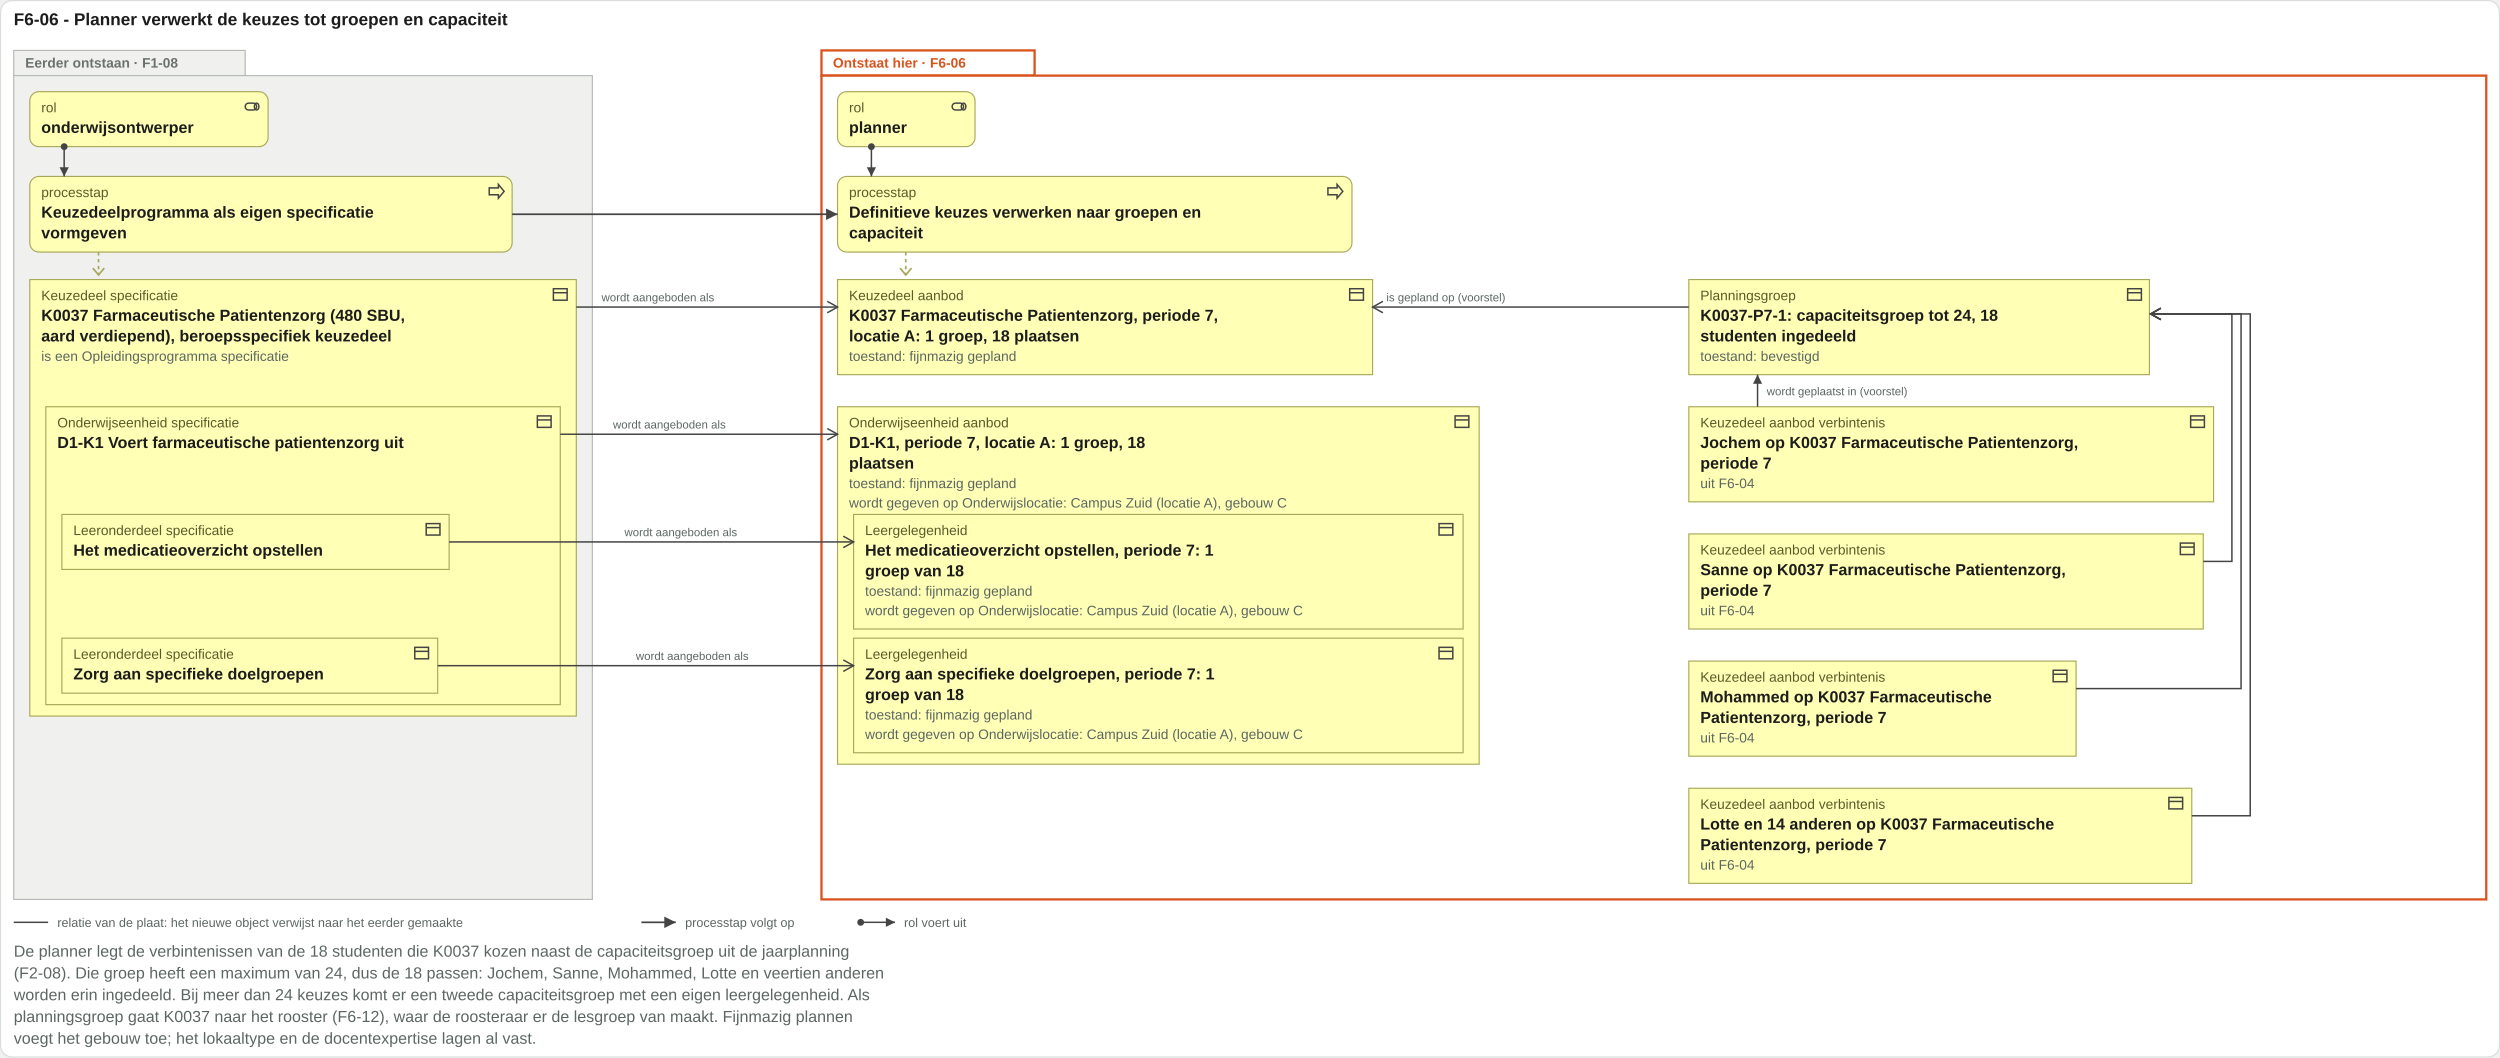
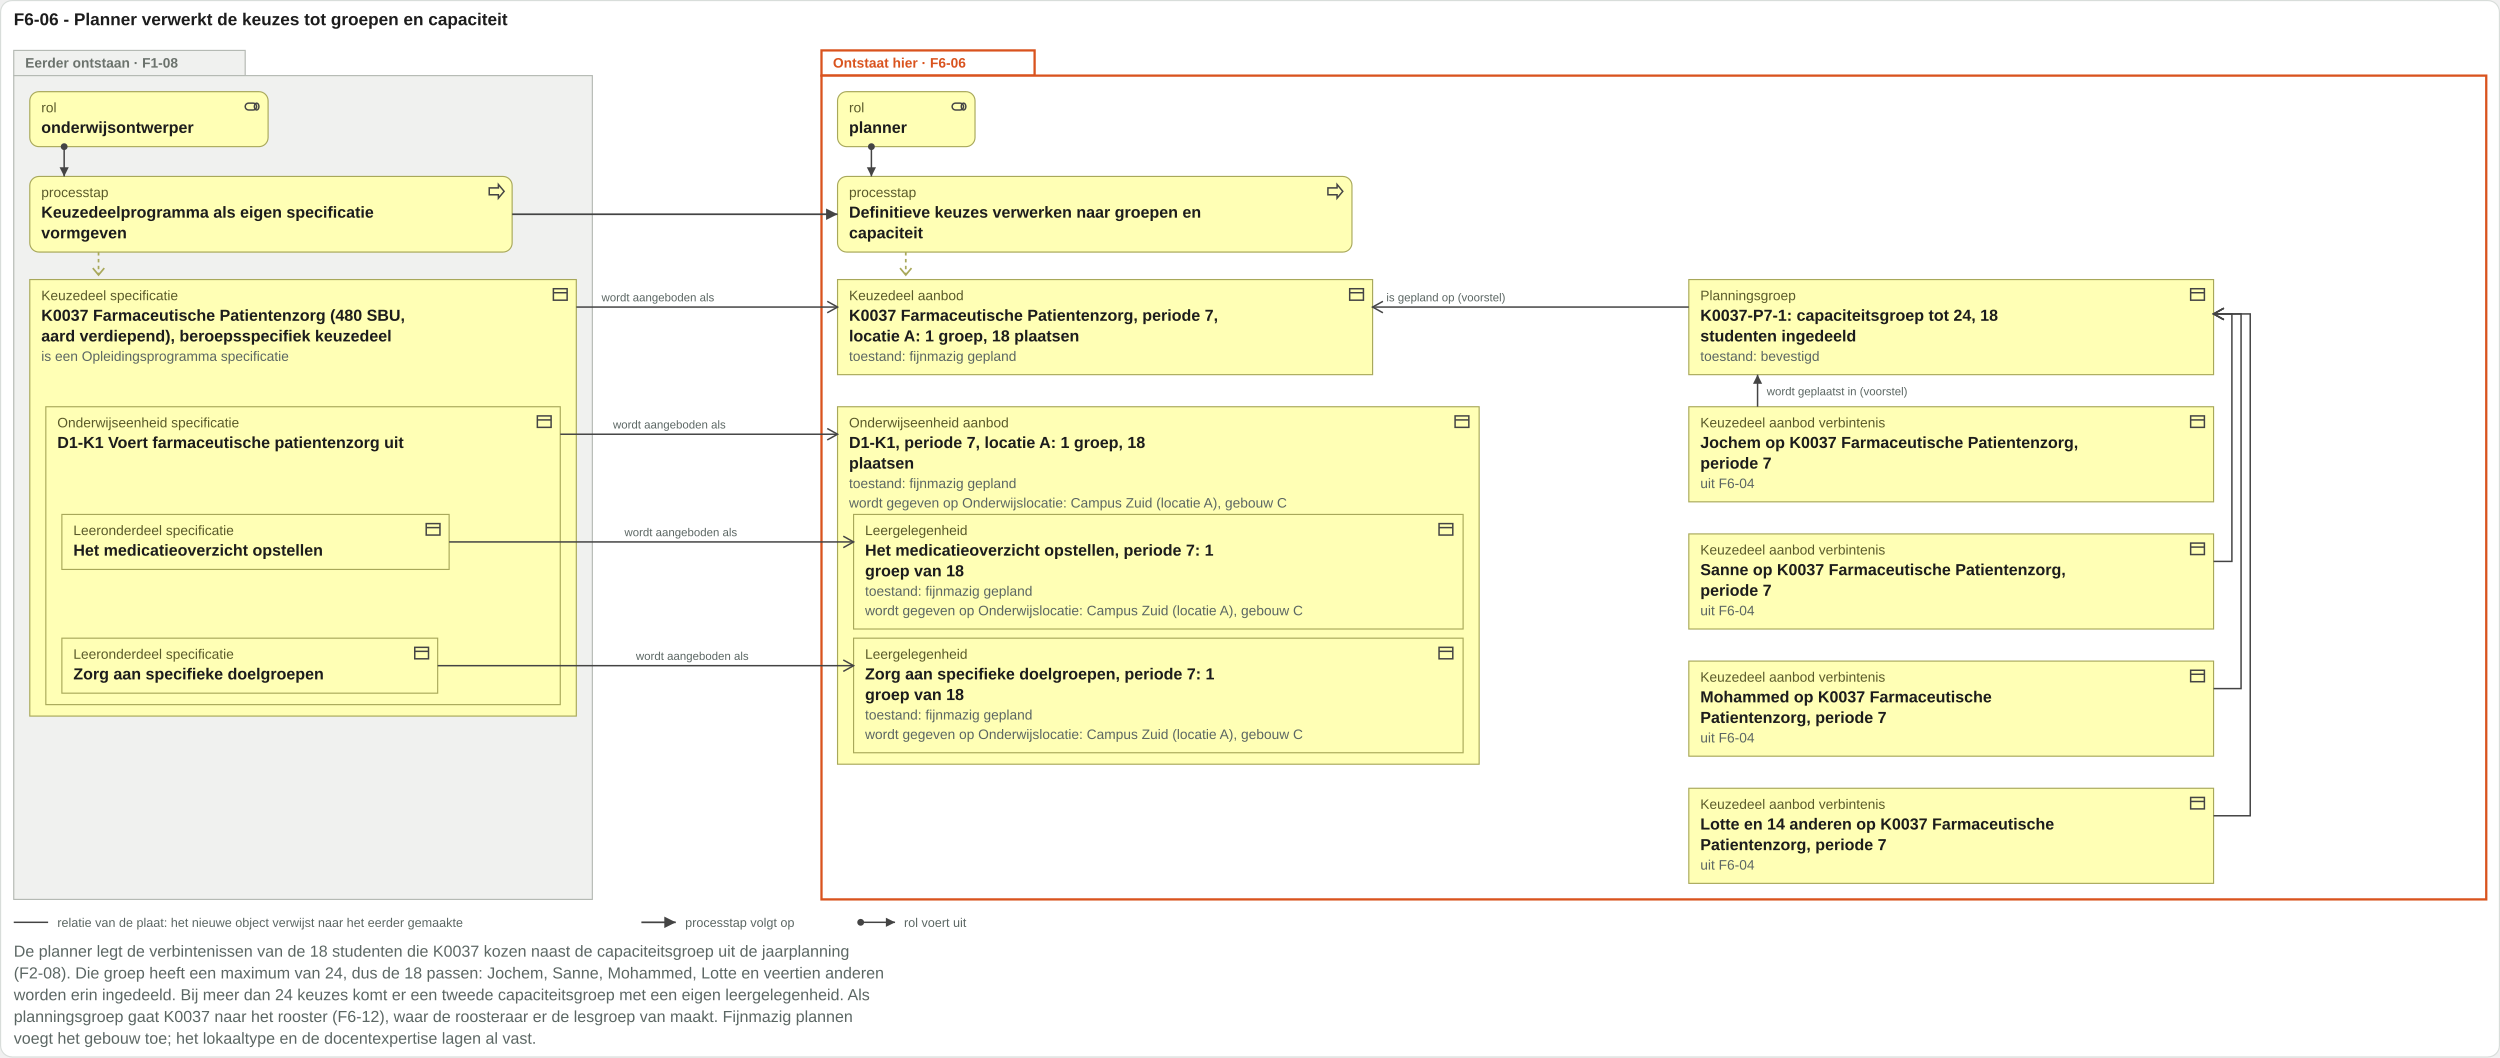
<svg xmlns="http://www.w3.org/2000/svg" viewBox="0 0 2182 923" width="2182" height="923">
  <rect x="0.5" y="0.5" width="2181" height="922" rx="10" fill="#ffffff" stroke="#d8ddda" />
  <text x="12" y="22" font-family="Arial, Helvetica, sans-serif" font-size="15" font-weight="bold" fill="#1c1c1c" text-anchor="start">F6-06 - Planner verwerkt de keuzes tot groepen en capaciteit</text>
  <rect x="12" y="44" width="202" height="22" fill="#f0f1ef" stroke="#b4b9b3" />
  <rect class="vlak-eerder" x="12" y="66" width="505" height="719" fill="#f0f1ef" stroke="#b4b9b3" />
  <text x="22" y="59" font-family="Arial, Helvetica, sans-serif" font-size="12" font-weight="bold" fill="#6b726c" text-anchor="start">Eerder ontstaan · F1-08</text>
  <rect x="717" y="44" width="186" height="22" fill="#ffffff" stroke="#d9531e" stroke-width="2" />
  <rect class="vlak-hier" x="717" y="66" width="1453" height="719" fill="#ffffff" stroke="#d9531e" stroke-width="2" />
  <text x="727" y="59" font-family="Arial, Helvetica, sans-serif" font-size="12" font-weight="bold" fill="#d9531e" text-anchor="start">Ontstaat hier · F6-06</text>
  <rect x="26" y="80" width="208" height="48" rx="8" fill="#ffffb5" stroke="#a8a85a" />
  <g transform="translate(212,85)" fill="none" stroke="#444" stroke-width="1.3">
    <rect x="2" y="5" width="10" height="6" rx="3" />
    <ellipse cx="12" cy="8" rx="2" ry="3" />
  </g>
  <text x="36" y="98" font-family="Arial, Helvetica, sans-serif" font-size="12" fill="#5a5a2a" text-anchor="start">rol</text>
  <text x="36" y="116" font-family="Arial, Helvetica, sans-serif" font-size="14" font-weight="bold" fill="#1c1c1c" text-anchor="start">onderwijsontwerper</text>
  <rect x="26" y="154" width="421" height="66" rx="8" fill="#ffffb5" stroke="#a8a85a" />
  <g transform="translate(425,159)" fill="none" stroke="#444" stroke-width="1.3">
    <path d="M2 5h8V2l5 6-5 6v-3H2z" />
  </g>
  <text x="36" y="172" font-family="Arial, Helvetica, sans-serif" font-size="12" fill="#5a5a2a" text-anchor="start">processtap</text>
  <text x="36" y="190" font-family="Arial, Helvetica, sans-serif" font-size="14" font-weight="bold" fill="#1c1c1c" text-anchor="start">Keuzedeelprogramma als eigen specificatie</text>
  <text x="36" y="208" font-family="Arial, Helvetica, sans-serif" font-size="14" font-weight="bold" fill="#1c1c1c" text-anchor="start">vormgeven</text>
  <path class="toewijzing" d="M56 128V154" stroke="#444" stroke-width="1.3" fill="none" />
  <circle cx="56" cy="128" r="3" fill="#444" />
  <path d="M56 154l-4 -8h8z" fill="#444" />
  <rect x="731" y="80" width="120" height="48" rx="8" fill="#ffffb5" stroke="#a8a85a" />
  <g transform="translate(829,85)" fill="none" stroke="#444" stroke-width="1.3">
    <rect x="2" y="5" width="10" height="6" rx="3" />
    <ellipse cx="12" cy="8" rx="2" ry="3" />
  </g>
  <text x="741" y="98" font-family="Arial, Helvetica, sans-serif" font-size="12" fill="#5a5a2a" text-anchor="start">rol</text>
  <text x="741" y="116" font-family="Arial, Helvetica, sans-serif" font-size="14" font-weight="bold" fill="#1c1c1c" text-anchor="start">planner</text>
  <rect x="731" y="154" width="449" height="66" rx="8" fill="#ffffb5" stroke="#a8a85a" />
  <g transform="translate(1157,159)" fill="none" stroke="#444" stroke-width="1.3">
    <path d="M2 5h8V2l5 6-5 6v-3H2z" />
  </g>
  <text x="741" y="172" font-family="Arial, Helvetica, sans-serif" font-size="12" fill="#5a5a2a" text-anchor="start">processtap</text>
  <text x="741" y="190" font-family="Arial, Helvetica, sans-serif" font-size="14" font-weight="bold" fill="#1c1c1c" text-anchor="start">Definitieve keuzes verwerken naar groepen en</text>
  <text x="741" y="208" font-family="Arial, Helvetica, sans-serif" font-size="14" font-weight="bold" fill="#1c1c1c" text-anchor="start">capaciteit</text>
  <path class="toewijzing" d="M760.56 128V154" stroke="#444" stroke-width="1.3" fill="none" />
  <circle cx="760.56" cy="128" r="3" fill="#444" />
  <path d="M760.56 154l-4 -8h8z" fill="#444" />
  <path d="M86 220 V240" stroke="#a8a85a" stroke-width="1.5" stroke-dasharray="3 3" />
  <path d="M81 234 l5 6 5 -6" fill="none" stroke="#a8a85a" stroke-width="1.5" />
  <path d="M790.56 220 V240" stroke="#a8a85a" stroke-width="1.5" stroke-dasharray="3 3" />
  <path d="M785.56 234 l5 6 5 -6" fill="none" stroke="#a8a85a" stroke-width="1.5" />
  <path class="trigger" d="M447 187H731" stroke="#444" stroke-width="1.5" fill="none" />
  <path d="M731 187l-10 -5v10z" fill="#444" />
  <rect x="26" y="244" width="477" height="381" rx="0" fill="#ffffb5" stroke="#a8a85a" />
  <g transform="translate(481,249)" fill="none" stroke="#444" stroke-width="1.3">
    <rect x="2" y="3" width="12" height="10" />
    <path d="M2 6.5h12" />
  </g>
  <text x="36" y="262" font-family="Arial, Helvetica, sans-serif" font-size="12" fill="#5a5a2a" text-anchor="start">Keuzedeel specificatie</text>
  <text x="36" y="280" font-family="Arial, Helvetica, sans-serif" font-size="14" font-weight="bold" fill="#1c1c1c" text-anchor="start">K0037 Farmaceutische Patientenzorg (480 SBU,</text>
  <text x="36" y="298" font-family="Arial, Helvetica, sans-serif" font-size="14" font-weight="bold" fill="#1c1c1c" text-anchor="start">aard verdiepend), beroepsspecifiek keuzedeel</text>
  <text x="36" y="315" font-family="Arial, Helvetica, sans-serif" font-size="12" fill="#5b6663" text-anchor="start">is een Opleidingsprogramma specificatie</text>
  <rect x="40" y="355" width="449" height="260" rx="0" fill="#ffffb5" stroke="#a8a85a" />
  <g transform="translate(467,360)" fill="none" stroke="#444" stroke-width="1.3">
    <rect x="2" y="3" width="12" height="10" />
    <path d="M2 6.5h12" />
  </g>
  <text x="50" y="373" font-family="Arial, Helvetica, sans-serif" font-size="12" fill="#5a5a2a" text-anchor="start">Onderwijseenheid specificatie</text>
  <text x="50" y="391" font-family="Arial, Helvetica, sans-serif" font-size="14" font-weight="bold" fill="#1c1c1c" text-anchor="start">D1-K1 Voert farmaceutische patientenzorg uit</text>
  <rect x="54" y="449" width="338" height="48" rx="0" fill="#ffffb5" stroke="#a8a85a" />
  <g transform="translate(370,454)" fill="none" stroke="#444" stroke-width="1.3">
    <rect x="2" y="3" width="12" height="10" />
    <path d="M2 6.5h12" />
  </g>
  <text x="64" y="467" font-family="Arial, Helvetica, sans-serif" font-size="12" fill="#5a5a2a" text-anchor="start">Leeronderdeel specificatie</text>
  <text x="64" y="485" font-family="Arial, Helvetica, sans-serif" font-size="14" font-weight="bold" fill="#1c1c1c" text-anchor="start">Het medicatieoverzicht opstellen</text>
  <rect x="54" y="557" width="328" height="48" rx="0" fill="#ffffb5" stroke="#a8a85a" />
  <g transform="translate(360,562)" fill="none" stroke="#444" stroke-width="1.3">
    <rect x="2" y="3" width="12" height="10" />
    <path d="M2 6.5h12" />
  </g>
  <text x="64" y="575" font-family="Arial, Helvetica, sans-serif" font-size="12" fill="#5a5a2a" text-anchor="start">Leeronderdeel specificatie</text>
  <text x="64" y="593" font-family="Arial, Helvetica, sans-serif" font-size="14" font-weight="bold" fill="#1c1c1c" text-anchor="start">Zorg aan specifieke doelgroepen</text>
  <rect x="731" y="244" width="467" height="83" rx="0" fill="#ffffb5" stroke="#a8a85a" />
  <g transform="translate(1176,249)" fill="none" stroke="#444" stroke-width="1.3">
    <rect x="2" y="3" width="12" height="10" />
    <path d="M2 6.5h12" />
  </g>
  <text x="741" y="262" font-family="Arial, Helvetica, sans-serif" font-size="12" fill="#5a5a2a" text-anchor="start">Keuzedeel aanbod</text>
  <text x="741" y="280" font-family="Arial, Helvetica, sans-serif" font-size="14" font-weight="bold" fill="#1c1c1c" text-anchor="start">K0037 Farmaceutische Patientenzorg, periode 7,</text>
  <text x="741" y="298" font-family="Arial, Helvetica, sans-serif" font-size="14" font-weight="bold" fill="#1c1c1c" text-anchor="start">locatie A: 1 groep, 18 plaatsen</text>
  <text x="741" y="315" font-family="Arial, Helvetica, sans-serif" font-size="12" fill="#5b6663" text-anchor="start">toestand: fijnmazig gepland</text>
  <rect x="731" y="355" width="560" height="312" rx="0" fill="#ffffb5" stroke="#a8a85a" />
  <g transform="translate(1268,360)" fill="none" stroke="#444" stroke-width="1.3">
    <rect x="2" y="3" width="12" height="10" />
    <path d="M2 6.5h12" />
  </g>
  <text x="741" y="373" font-family="Arial, Helvetica, sans-serif" font-size="12" fill="#5a5a2a" text-anchor="start">Onderwijseenheid aanbod</text>
  <text x="741" y="391" font-family="Arial, Helvetica, sans-serif" font-size="14" font-weight="bold" fill="#1c1c1c" text-anchor="start">D1-K1, periode 7, locatie A: 1 groep, 18</text>
  <text x="741" y="409" font-family="Arial, Helvetica, sans-serif" font-size="14" font-weight="bold" fill="#1c1c1c" text-anchor="start">plaatsen</text>
  <text x="741" y="426" font-family="Arial, Helvetica, sans-serif" font-size="12" fill="#5b6663" text-anchor="start">toestand: fijnmazig gepland</text>
  <text x="741" y="443" font-family="Arial, Helvetica, sans-serif" font-size="12" fill="#5b6663" text-anchor="start">wordt gegeven op Onderwijslocatie: Campus Zuid (locatie A), gebouw C</text>
  <rect x="745" y="449" width="532" height="100" rx="0" fill="#ffffb5" stroke="#a8a85a" />
  <g transform="translate(1254,454)" fill="none" stroke="#444" stroke-width="1.3">
    <rect x="2" y="3" width="12" height="10" />
    <path d="M2 6.5h12" />
  </g>
  <text x="755" y="467" font-family="Arial, Helvetica, sans-serif" font-size="12" fill="#5a5a2a" text-anchor="start">Leergelegenheid</text>
  <text x="755" y="485" font-family="Arial, Helvetica, sans-serif" font-size="14" font-weight="bold" fill="#1c1c1c" text-anchor="start">Het medicatieoverzicht opstellen, periode 7: 1</text>
  <text x="755" y="503" font-family="Arial, Helvetica, sans-serif" font-size="14" font-weight="bold" fill="#1c1c1c" text-anchor="start">groep van 18</text>
  <text x="755" y="520" font-family="Arial, Helvetica, sans-serif" font-size="12" fill="#5b6663" text-anchor="start">toestand: fijnmazig gepland</text>
  <text x="755" y="537" font-family="Arial, Helvetica, sans-serif" font-size="12" fill="#5b6663" text-anchor="start">wordt gegeven op Onderwijslocatie: Campus Zuid (locatie A), gebouw C</text>
  <rect x="745" y="557" width="532" height="100" rx="0" fill="#ffffb5" stroke="#a8a85a" />
  <g transform="translate(1254,562)" fill="none" stroke="#444" stroke-width="1.3">
    <rect x="2" y="3" width="12" height="10" />
    <path d="M2 6.5h12" />
  </g>
  <text x="755" y="575" font-family="Arial, Helvetica, sans-serif" font-size="12" fill="#5a5a2a" text-anchor="start">Leergelegenheid</text>
  <text x="755" y="593" font-family="Arial, Helvetica, sans-serif" font-size="14" font-weight="bold" fill="#1c1c1c" text-anchor="start">Zorg aan specifieke doelgroepen, periode 7: 1</text>
  <text x="755" y="611" font-family="Arial, Helvetica, sans-serif" font-size="14" font-weight="bold" fill="#1c1c1c" text-anchor="start">groep van 18</text>
  <text x="755" y="628" font-family="Arial, Helvetica, sans-serif" font-size="12" fill="#5b6663" text-anchor="start">toestand: fijnmazig gepland</text>
  <text x="755" y="645" font-family="Arial, Helvetica, sans-serif" font-size="12" fill="#5b6663" text-anchor="start">wordt gegeven op Onderwijslocatie: Campus Zuid (locatie A), gebouw C</text>
-   <rect x="1474" y="244" width="402" height="83" rx="0" fill="#ffffb5" stroke="#a8a85a" />
-   <g transform="translate(1855,249)" fill="none" stroke="#444" stroke-width="1.3">
+   <rect x="1474" y="244" width="458" height="83" rx="0" fill="#ffffb5" stroke="#a8a85a" />
+   <g transform="translate(1910,249)" fill="none" stroke="#444" stroke-width="1.3">
    <rect x="2" y="3" width="12" height="10" />
    <path d="M2 6.5h12" />
  </g>
  <text x="1484" y="262" font-family="Arial, Helvetica, sans-serif" font-size="12" fill="#5a5a2a" text-anchor="start">Planningsgroep</text>
  <text x="1484" y="280" font-family="Arial, Helvetica, sans-serif" font-size="14" font-weight="bold" fill="#1c1c1c" text-anchor="start">K0037-P7-1: capaciteitsgroep tot 24, 18</text>
  <text x="1484" y="298" font-family="Arial, Helvetica, sans-serif" font-size="14" font-weight="bold" fill="#1c1c1c" text-anchor="start">studenten ingedeeld</text>
  <text x="1484" y="315" font-family="Arial, Helvetica, sans-serif" font-size="12" fill="#5b6663" text-anchor="start">toestand: bevestigd</text>
  <rect x="1474" y="355" width="458" height="83" rx="0" fill="#ffffb5" stroke="#a8a85a" />
  <g transform="translate(1910,360)" fill="none" stroke="#444" stroke-width="1.3">
    <rect x="2" y="3" width="12" height="10" />
    <path d="M2 6.5h12" />
  </g>
  <text x="1484" y="373" font-family="Arial, Helvetica, sans-serif" font-size="12" fill="#5a5a2a" text-anchor="start">Keuzedeel aanbod verbintenis</text>
  <text x="1484" y="391" font-family="Arial, Helvetica, sans-serif" font-size="14" font-weight="bold" fill="#1c1c1c" text-anchor="start">Jochem op K0037 Farmaceutische Patientenzorg,</text>
  <text x="1484" y="409" font-family="Arial, Helvetica, sans-serif" font-size="14" font-weight="bold" fill="#1c1c1c" text-anchor="start">periode 7</text>
  <text x="1484" y="426" font-family="Arial, Helvetica, sans-serif" font-size="12" fill="#5b6663" text-anchor="start">uit F6-04</text>
-   <rect x="1474" y="466" width="449" height="83" rx="0" fill="#ffffb5" stroke="#a8a85a" />
-   <g transform="translate(1901,471)" fill="none" stroke="#444" stroke-width="1.3">
+   <rect x="1474" y="466" width="458" height="83" rx="0" fill="#ffffb5" stroke="#a8a85a" />
+   <g transform="translate(1910,471)" fill="none" stroke="#444" stroke-width="1.3">
    <rect x="2" y="3" width="12" height="10" />
    <path d="M2 6.5h12" />
  </g>
  <text x="1484" y="484" font-family="Arial, Helvetica, sans-serif" font-size="12" fill="#5a5a2a" text-anchor="start">Keuzedeel aanbod verbintenis</text>
  <text x="1484" y="502" font-family="Arial, Helvetica, sans-serif" font-size="14" font-weight="bold" fill="#1c1c1c" text-anchor="start">Sanne op K0037 Farmaceutische Patientenzorg,</text>
  <text x="1484" y="520" font-family="Arial, Helvetica, sans-serif" font-size="14" font-weight="bold" fill="#1c1c1c" text-anchor="start">periode 7</text>
  <text x="1484" y="537" font-family="Arial, Helvetica, sans-serif" font-size="12" fill="#5b6663" text-anchor="start">uit F6-04</text>
-   <rect x="1474" y="577" width="338" height="83" rx="0" fill="#ffffb5" stroke="#a8a85a" />
-   <g transform="translate(1790,582)" fill="none" stroke="#444" stroke-width="1.3">
+   <rect x="1474" y="577" width="458" height="83" rx="0" fill="#ffffb5" stroke="#a8a85a" />
+   <g transform="translate(1910,582)" fill="none" stroke="#444" stroke-width="1.3">
    <rect x="2" y="3" width="12" height="10" />
    <path d="M2 6.5h12" />
  </g>
  <text x="1484" y="595" font-family="Arial, Helvetica, sans-serif" font-size="12" fill="#5a5a2a" text-anchor="start">Keuzedeel aanbod verbintenis</text>
  <text x="1484" y="613" font-family="Arial, Helvetica, sans-serif" font-size="14" font-weight="bold" fill="#1c1c1c" text-anchor="start">Mohammed op K0037 Farmaceutische</text>
  <text x="1484" y="631" font-family="Arial, Helvetica, sans-serif" font-size="14" font-weight="bold" fill="#1c1c1c" text-anchor="start">Patientenzorg, periode 7</text>
  <text x="1484" y="648" font-family="Arial, Helvetica, sans-serif" font-size="12" fill="#5b6663" text-anchor="start">uit F6-04</text>
-   <rect x="1474" y="688" width="439" height="83" rx="0" fill="#ffffb5" stroke="#a8a85a" />
-   <g transform="translate(1891,693)" fill="none" stroke="#444" stroke-width="1.3">
+   <rect x="1474" y="688" width="458" height="83" rx="0" fill="#ffffb5" stroke="#a8a85a" />
+   <g transform="translate(1910,693)" fill="none" stroke="#444" stroke-width="1.3">
    <rect x="2" y="3" width="12" height="10" />
    <path d="M2 6.5h12" />
  </g>
  <text x="1484" y="706" font-family="Arial, Helvetica, sans-serif" font-size="12" fill="#5a5a2a" text-anchor="start">Keuzedeel aanbod verbintenis</text>
  <text x="1484" y="724" font-family="Arial, Helvetica, sans-serif" font-size="14" font-weight="bold" fill="#1c1c1c" text-anchor="start">Lotte en 14 anderen op K0037 Farmaceutische</text>
  <text x="1484" y="742" font-family="Arial, Helvetica, sans-serif" font-size="14" font-weight="bold" fill="#1c1c1c" text-anchor="start">Patientenzorg, periode 7</text>
  <text x="1484" y="759" font-family="Arial, Helvetica, sans-serif" font-size="12" fill="#5b6663" text-anchor="start">uit F6-04</text>
  <path d="M1534 327V355" stroke="#444" stroke-width="1.3" fill="none" />
  <path d="M1534 327l-4 8h8z" fill="#444" />
  <text x="1542" y="345" font-family="Arial, Helvetica, sans-serif" font-size="10" fill="#5b6663" text-anchor="start">wordt geplaatst in (voorstel)</text>
  <path class="naastlijn" d="M1198 268H1474" stroke="#444" stroke-width="1.3" fill="none" />
  <path d="M1207 263L1198 268L1207 273" fill="none" stroke="#444" stroke-width="1.3" />
  <text x="1210" y="263" font-family="Arial, Helvetica, sans-serif" font-size="10" fill="#5b6663" text-anchor="start">is gepland op (voorstel)</text>
-   <path class="naastlijn-groep" d="M1923 490H1948V274H1877" stroke="#444" stroke-width="1.3" fill="none" />
-   <path d="M1886 269L1877 274L1886 279" fill="none" stroke="#444" stroke-width="1.3" />
-   <path class="naastlijn-groep" d="M1812 601H1956V274H1877" stroke="#444" stroke-width="1.3" fill="none" />
-   <path d="M1886 269L1877 274L1886 279" fill="none" stroke="#444" stroke-width="1.3" />
-   <path class="naastlijn-groep" d="M1913 712H1964V274H1877" stroke="#444" stroke-width="1.3" fill="none" />
-   <path d="M1886 269L1877 274L1886 279" fill="none" stroke="#444" stroke-width="1.3" />
+   <path class="naastlijn-groep" d="M1932 490H1948V274H1932" stroke="#444" stroke-width="1.3" fill="none" />
+   <path d="M1941 269L1932 274L1941 279" fill="none" stroke="#444" stroke-width="1.3" />
+   <path class="naastlijn-groep" d="M1932 601H1956V274H1932" stroke="#444" stroke-width="1.3" fill="none" />
+   <path d="M1941 269L1932 274L1941 279" fill="none" stroke="#444" stroke-width="1.3" />
+   <path class="naastlijn-groep" d="M1932 712H1964V274H1932" stroke="#444" stroke-width="1.3" fill="none" />
+   <path d="M1941 269L1932 274L1941 279" fill="none" stroke="#444" stroke-width="1.3" />
  <path class="herkomstlijn" d="M503 268H519V268H731" stroke="#444" stroke-width="1.3" fill="none" />
  <path d="M722 263L731 268L722 273" fill="none" stroke="#444" stroke-width="1.3" />
  <text x="525" y="263" font-family="Arial, Helvetica, sans-serif" font-size="10" fill="#5b6663" text-anchor="start">wordt aangeboden als</text>
  <path class="herkomstlijn" d="M489 379H529V379H731" stroke="#444" stroke-width="1.3" fill="none" />
  <path d="M722 374L731 379L722 384" fill="none" stroke="#444" stroke-width="1.3" />
  <text x="535" y="374" font-family="Arial, Helvetica, sans-serif" font-size="10" fill="#5b6663" text-anchor="start">wordt aangeboden als</text>
  <path class="herkomstlijn" d="M392 473H539V473H745" stroke="#444" stroke-width="1.3" fill="none" />
  <path d="M736 468L745 473L736 478" fill="none" stroke="#444" stroke-width="1.3" />
  <text x="545" y="468" font-family="Arial, Helvetica, sans-serif" font-size="10" fill="#5b6663" text-anchor="start">wordt aangeboden als</text>
  <path class="herkomstlijn" d="M382 581H549V581H745" stroke="#444" stroke-width="1.3" fill="none" />
  <path d="M736 576L745 581L736 586" fill="none" stroke="#444" stroke-width="1.3" />
  <text x="555" y="576" font-family="Arial, Helvetica, sans-serif" font-size="10" fill="#5b6663" text-anchor="start">wordt aangeboden als</text>
  <path d="M12 805H42" stroke="#444" stroke-width="1.3" />
  <text x="50" y="809" font-family="Arial, Helvetica, sans-serif" font-size="11" fill="#5b6663" text-anchor="start">relatie van de plaat: het nieuwe object verwijst naar het eerder gemaakte</text>
  <path d="M559.8 805H589.8" stroke="#444" stroke-width="1.5" />
  <path d="M589.8 805l-10 -5v10z" fill="#444" />
  <text x="598" y="809" font-family="Arial, Helvetica, sans-serif" font-size="11" fill="#5b6663" text-anchor="start">processtap volgt op</text>
  <circle cx="751.2" cy="805" r="3" fill="#444" />
  <path d="M751.2 805H781.2" stroke="#444" stroke-width="1.3" />
  <path d="M781.2 805l-8 -4v8z" fill="#444" />
  <text x="789" y="809" font-family="Arial, Helvetica, sans-serif" font-size="11" fill="#5b6663" text-anchor="start">rol voert uit</text>
  <text x="12" y="835" font-family="Arial, Helvetica, sans-serif" font-size="14" fill="#5b6663" text-anchor="start">De planner legt de verbintenissen van de 18 studenten die K0037 kozen naast de capaciteitsgroep uit de jaarplanning</text>
  <text x="12" y="854" font-family="Arial, Helvetica, sans-serif" font-size="14" fill="#5b6663" text-anchor="start">(F2-08). Die groep heeft een maximum van 24, dus de 18 passen: Jochem, Sanne, Mohammed, Lotte en veertien anderen</text>
  <text x="12" y="873" font-family="Arial, Helvetica, sans-serif" font-size="14" fill="#5b6663" text-anchor="start">worden erin ingedeeld. Bij meer dan 24 keuzes komt er een tweede capaciteitsgroep met een eigen leergelegenheid. Als</text>
  <text x="12" y="892" font-family="Arial, Helvetica, sans-serif" font-size="14" fill="#5b6663" text-anchor="start">planningsgroep gaat K0037 naar het rooster (F6-12), waar de roosteraar er de lesgroep van maakt. Fijnmazig plannen</text>
  <text x="12" y="911" font-family="Arial, Helvetica, sans-serif" font-size="14" fill="#5b6663" text-anchor="start">voegt het gebouw toe; het lokaaltype en de docentexpertise lagen al vast.</text>
</svg>
